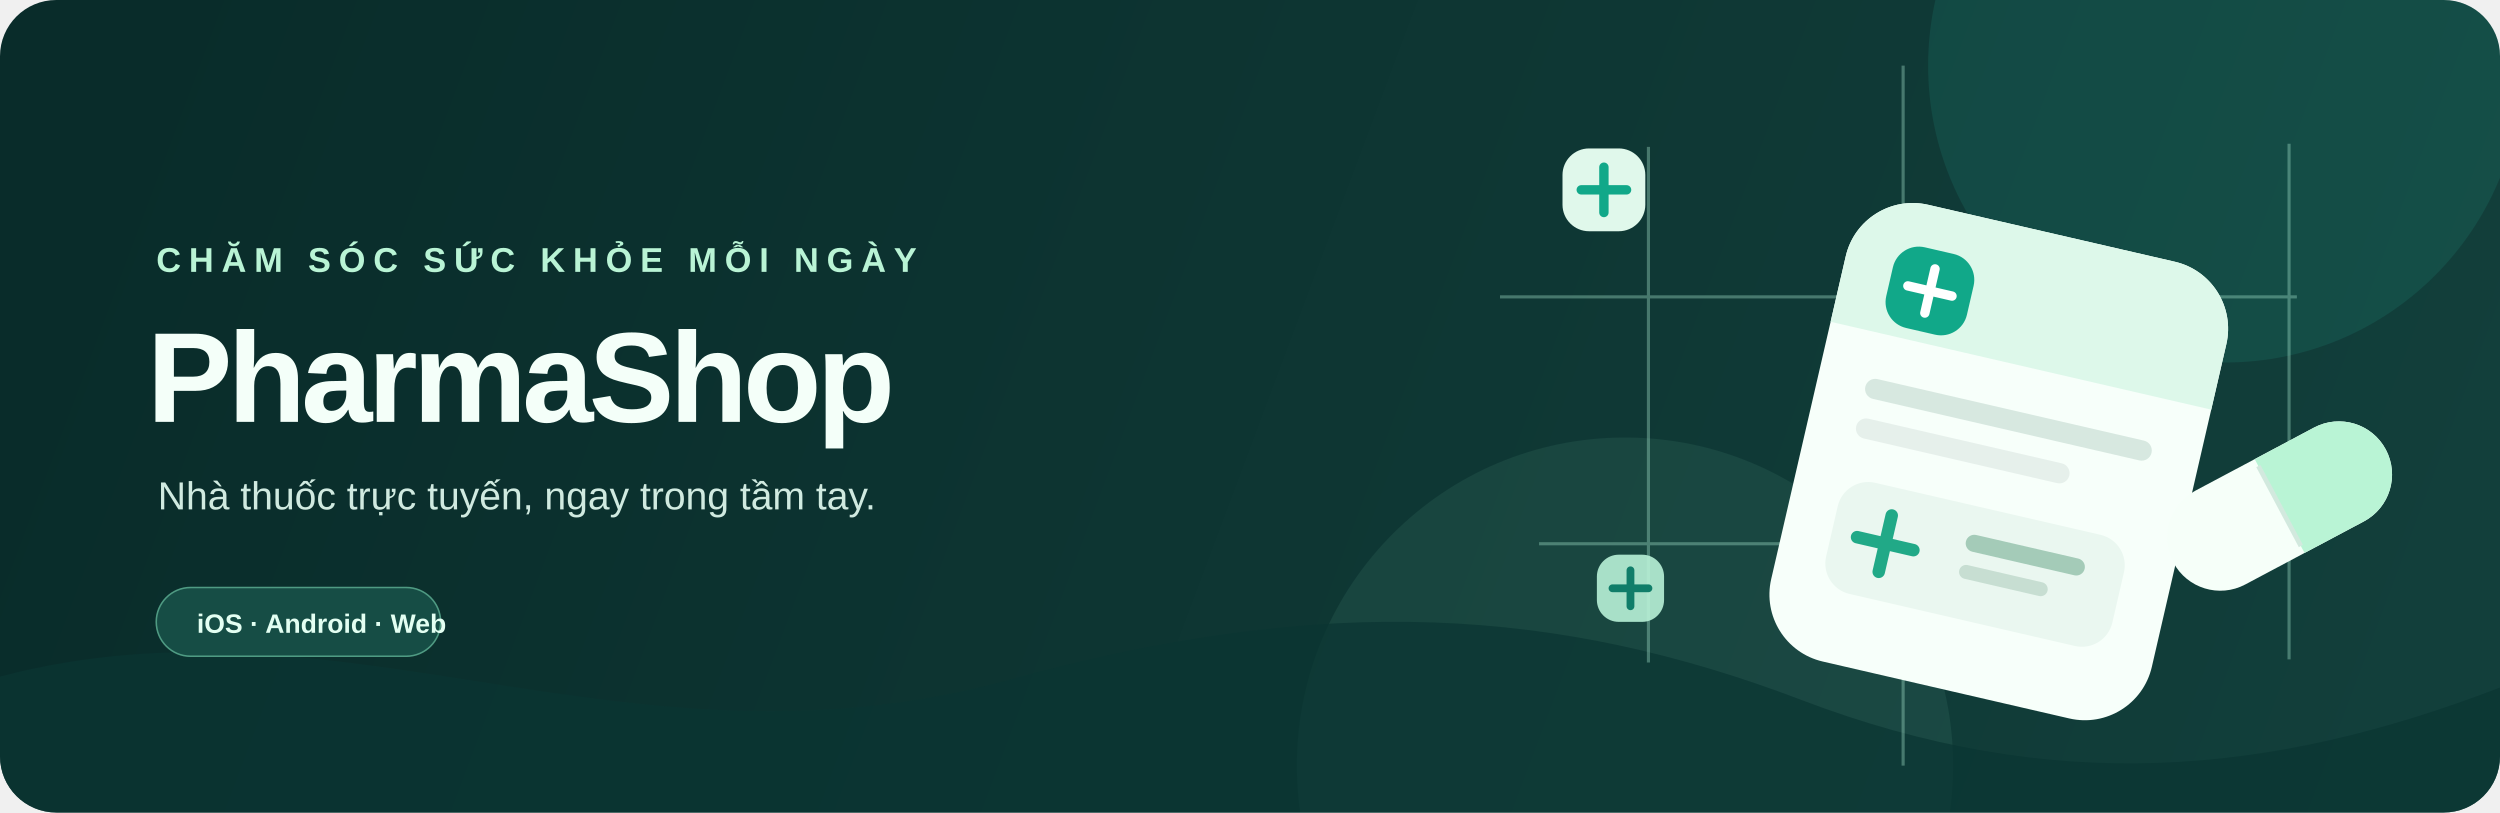
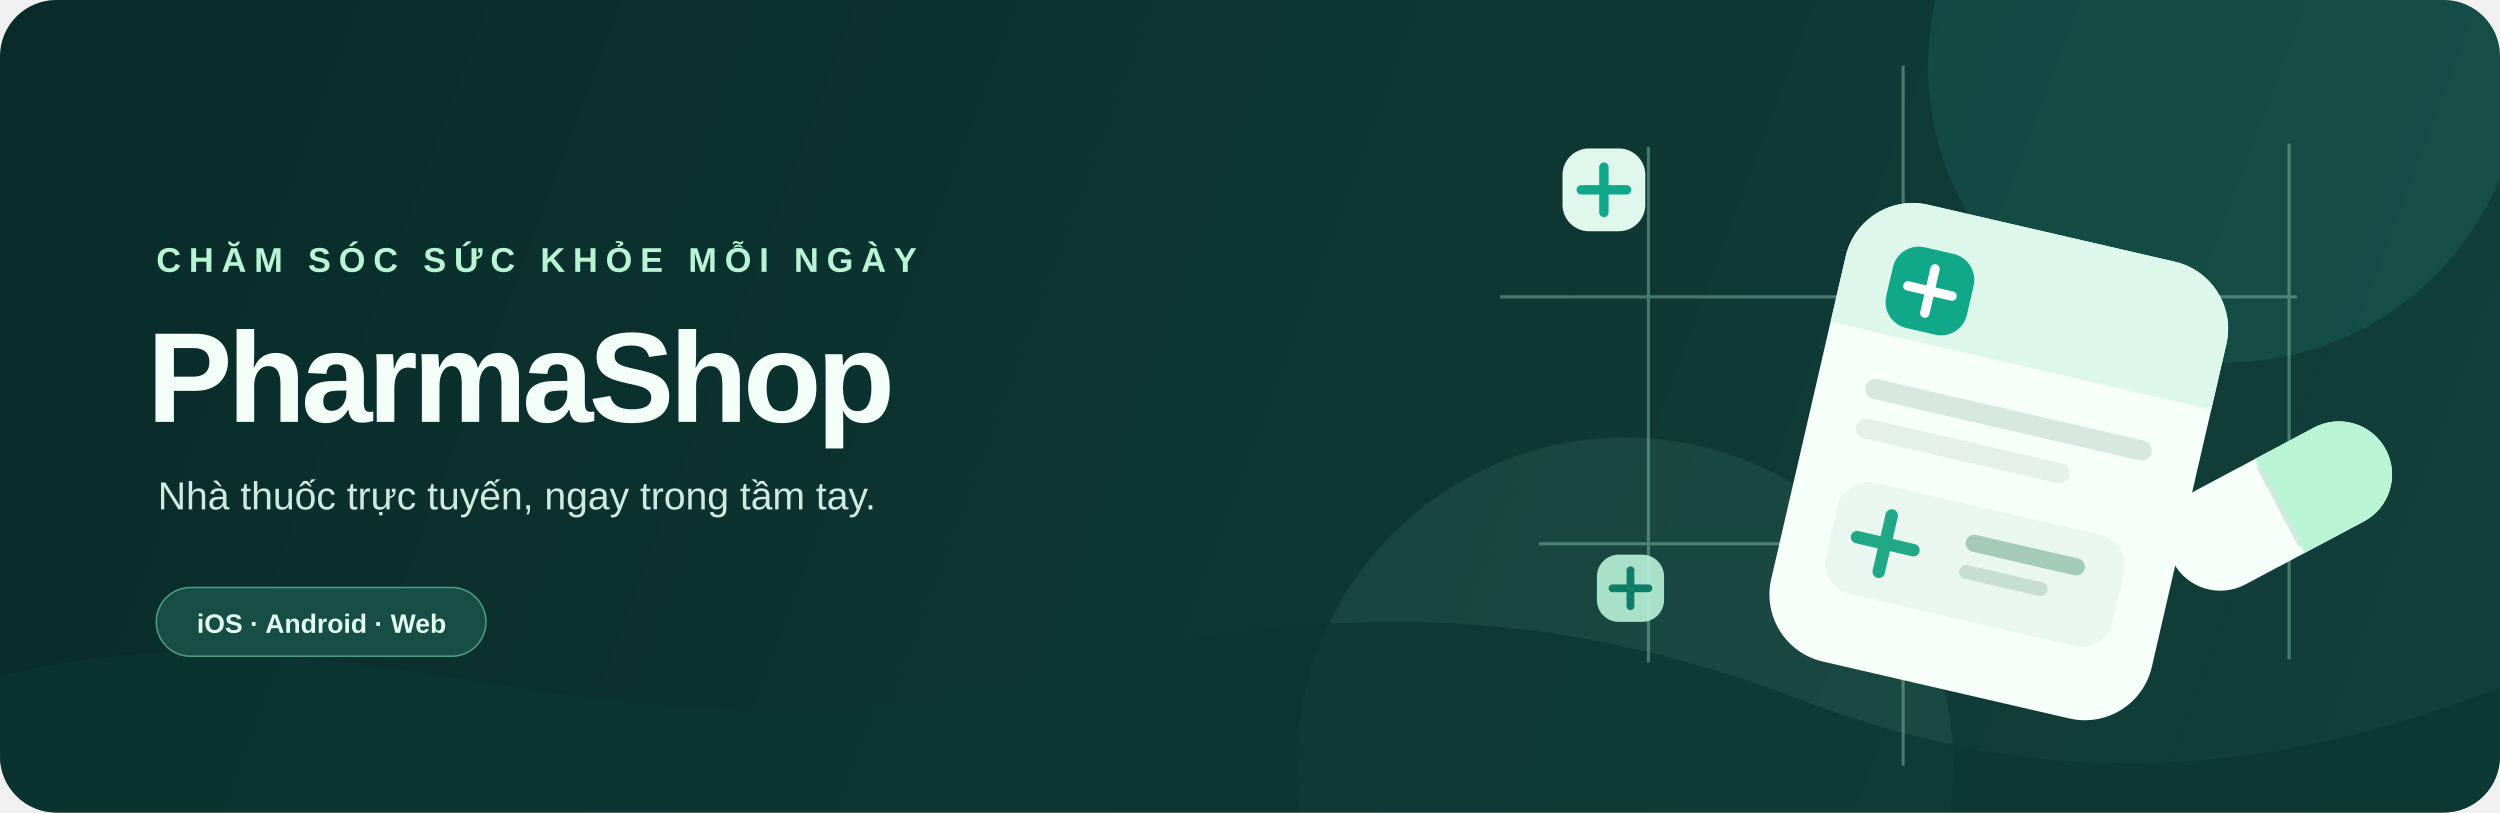
<svg xmlns="http://www.w3.org/2000/svg" width="1600" height="520" viewBox="0 0 1600 520" fill="none">
  <defs>
    <linearGradient id="bg" x1="90" y1="30" x2="1504" y2="560" gradientUnits="userSpaceOnUse">
      <stop stop-color="#092C2A" />
      <stop offset="1" stop-color="#123F3B" />
    </linearGradient>
    <linearGradient id="pill" x1="1145" y1="140" x2="1390" y2="390" gradientUnits="userSpaceOnUse">
      <stop stop-color="#B9F4D5" />
      <stop offset="1" stop-color="#65D6C0" />
    </linearGradient>
    <filter id="shadow" x="1050" y="75" width="470" height="430" color-interpolation-filters="sRGB" filterUnits="userSpaceOnUse">
      <feGaussianBlur stdDeviation="24" />
    </filter>
    <clipPath id="banner-clip" clipPathUnits="userSpaceOnUse">
      <rect width="1600" height="520" rx="36" />
    </clipPath>
  </defs>
  <g clip-path="url(#banner-clip)">
    <rect width="1600" height="520" rx="36" fill="url(#bg)" />
    <circle cx="1424" cy="42" r="190" fill="#2BBFA8" fill-opacity=".12" />
    <circle cx="1040" cy="490" r="210" fill="#8CE6C3" fill-opacity=".08" />
    <path d="M0 433C220 375 402 502 646 435c203-56 352-46 507 13 160 61 299 49 447-8v80H0v-87Z" fill="#0B3532" fill-opacity=".72" />
    <g opacity=".36" stroke="#A8EAD1" stroke-width="2">
      <path d="M1055 94v330M1218 42v448M1465 92v330" />
      <path d="M960 190h510M985 348h485" />
    </g>
    <g transform="translate(1120 92) rotate(13 150 150)">
      <rect x="37" y="58" width="255" height="300" rx="46" fill="#061E1D" fill-opacity=".34" filter="url(#shadow)" />
      <rect x="46" y="50" width="250" height="300" rx="44" fill="#F7FFFA" />
      <path d="M46 94c0-24.3 19.7-44 44-44h162c24.3 0 44 19.7 44 44v43H46V94Z" fill="#DDF8EA" />
      <rect x="77" y="77" width="53" height="53" rx="17" fill="#11A889" />
      <path d="M103.5 89v29m-14.5-14.5h29" stroke="white" stroke-width="6" stroke-linecap="round" />
      <rect x="77" y="166" width="188" height="13" rx="6.5" fill="#D7E8E0" />
      <rect x="77" y="192" width="140" height="13" rx="6.5" fill="#E6F0EB" />
      <rect x="77" y="231" width="188" height="73" rx="20" fill="#EAF7F0" />
      <path d="M112 249v37m-18.5-18.5h37" stroke="#21A987" stroke-width="8" stroke-linecap="round" />
      <rect x="162" y="249" width="78" height="11" rx="5.5" fill="#A4CBB8" />
      <rect x="162" y="269" width="58" height="9" rx="4.5" fill="#C7DED2" />
    </g>
    <g transform="translate(1375 330) rotate(-28)">
      <rect width="154" height="68" rx="34" fill="#F6FFF9" />
      <path d="M77 0h43a34 34 0 0 1 0 68H77V0Z" fill="url(#pill)" />
      <path d="M77 5v58" stroke="#D2E9DE" stroke-width="3" />
    </g>
    <rect x="1000" y="95" width="53" height="53" rx="17" fill="#E0F8EB" />
    <path d="M1026.5 107v29m-14.5-14.5h29" stroke="#11A889" stroke-width="6" stroke-linecap="round" />
    <rect x="1022" y="355" width="43" height="43" rx="14" fill="#B8F1D7" fill-opacity=".9" />
    <path d="M1043.5 365v23m-11.5-11.5h23" stroke="#107D69" stroke-width="5" stroke-linecap="round" />
    <text x="100" y="174" fill="#B9F4D5" font-family="Arial, Helvetica, sans-serif" font-size="22" font-weight="700" letter-spacing="5">CHĂM SÓC SỨC KHỎE MỖI NGÀY</text>
    <text x="94" y="270" fill="#F4FFF9" font-family="Arial, Helvetica, sans-serif" font-size="82" font-weight="700" letter-spacing="-3">PharmaShop</text>
    <text x="101" y="326" fill="#D0EAE0" font-family="Arial, Helvetica, sans-serif" font-size="25">Nhà thuốc trực tuyến, ngay trong tầm tay.</text>
-     <rect x="100" y="376" width="182" height="44" rx="22" fill="#164D45" stroke="#4F9B83" />
+     <rect x="100" y="376" width="211" height="44" rx="22" fill="#164D45" stroke="#4F9B83" />
    <text x="126" y="405" fill="#E3FFF2" font-family="Arial, Helvetica, sans-serif" font-size="17" font-weight="700">iOS · Android · Web</text>
  </g>
</svg>
